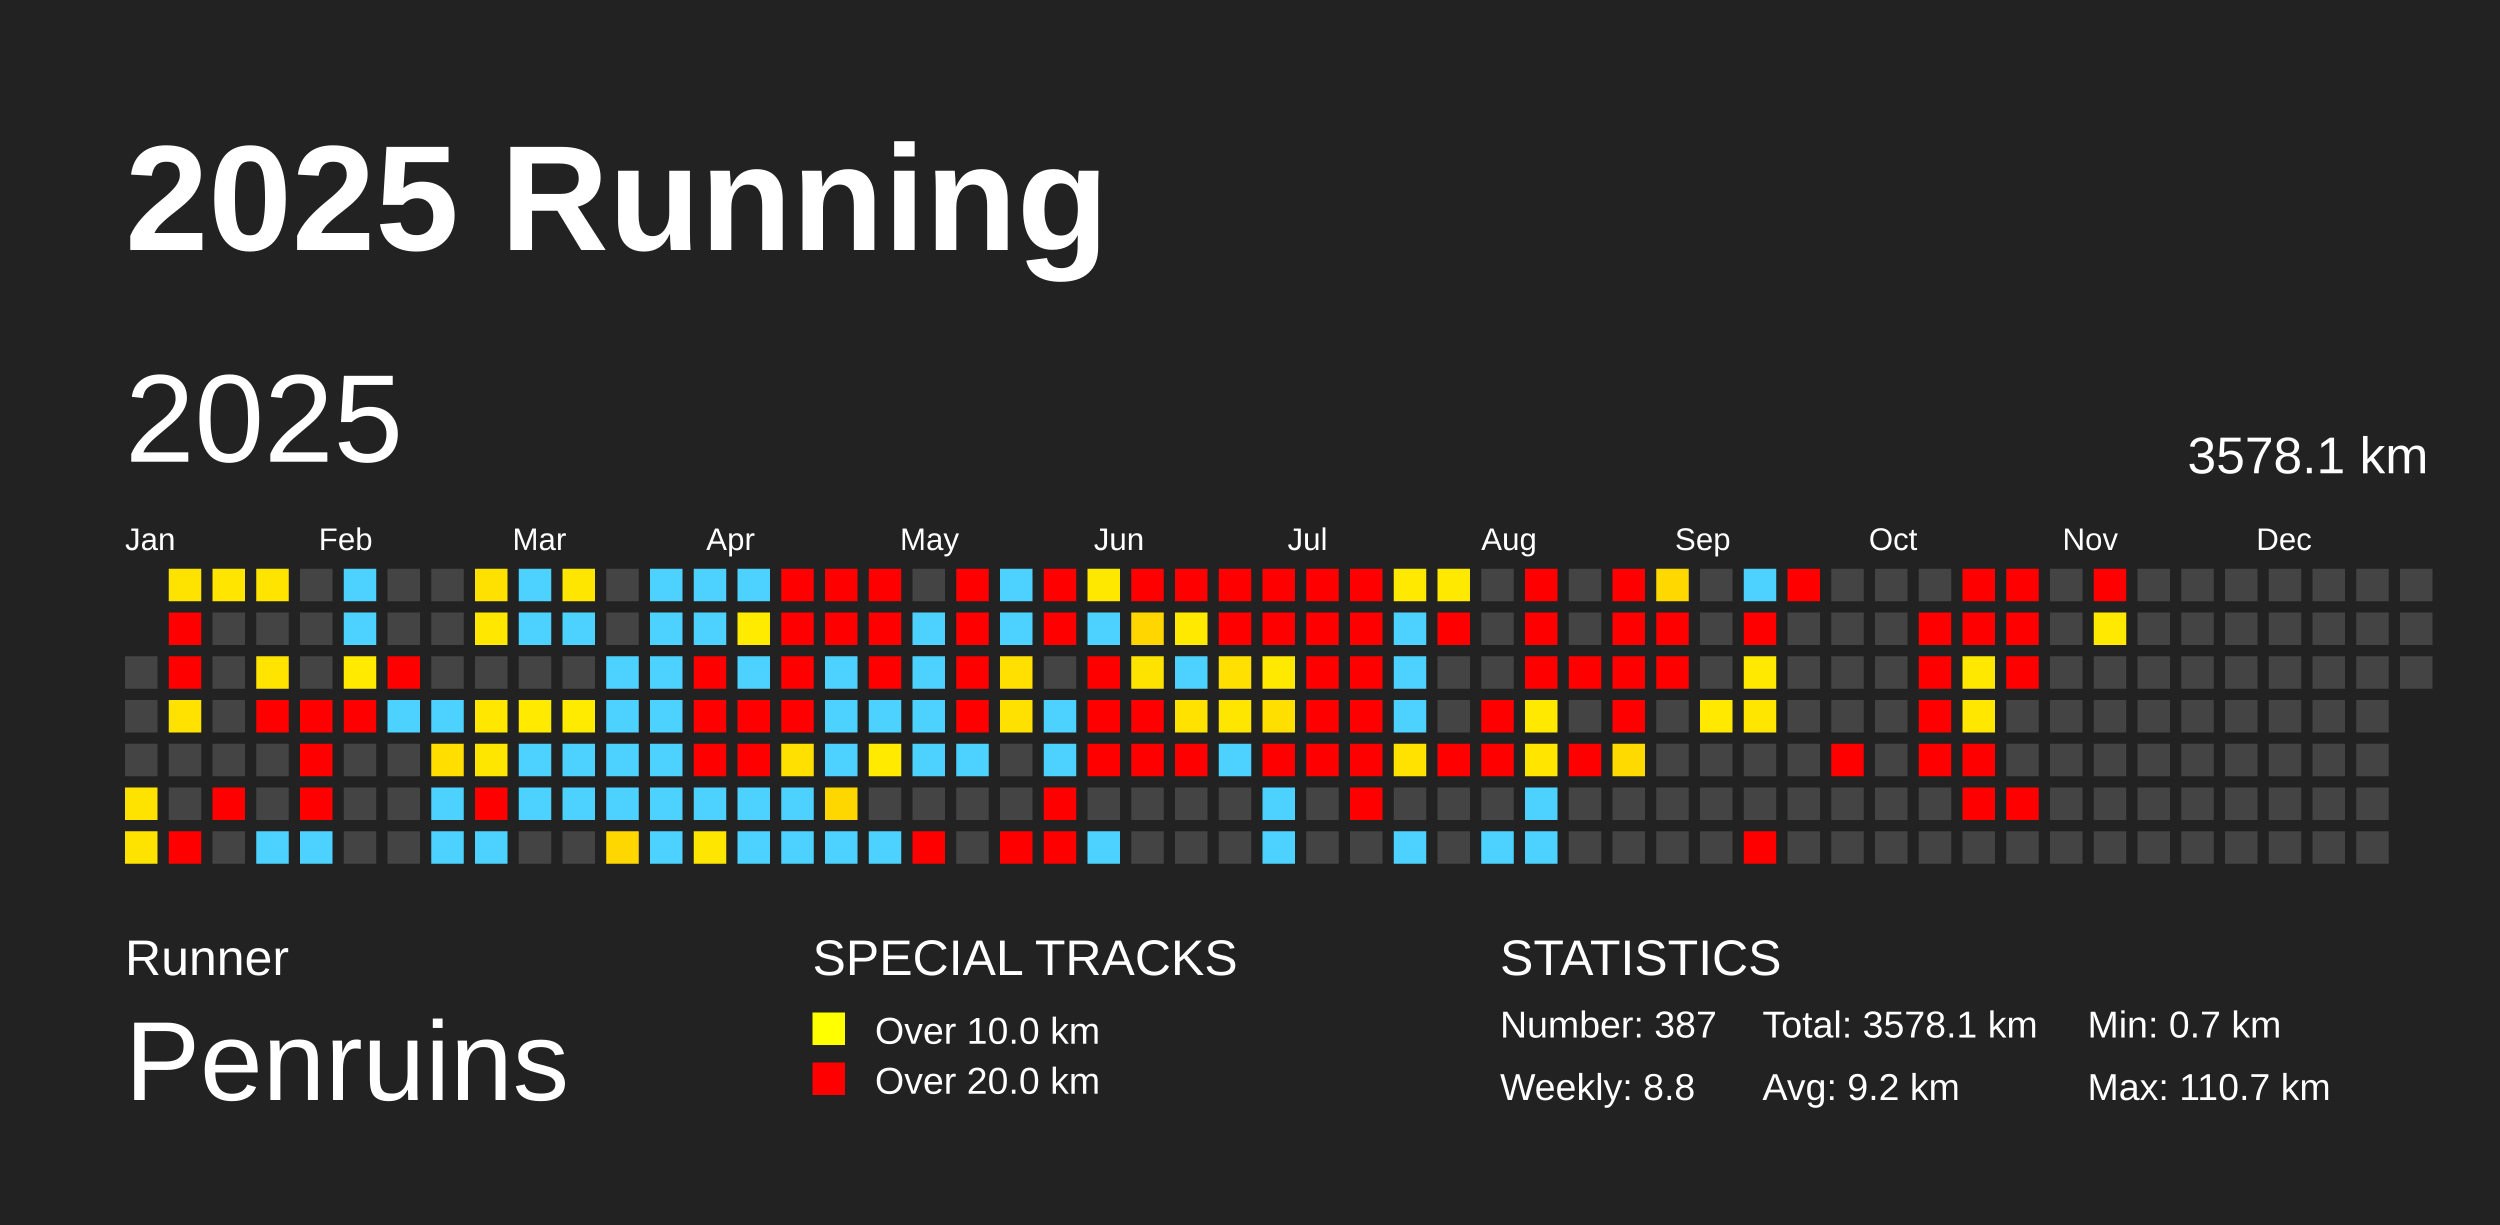
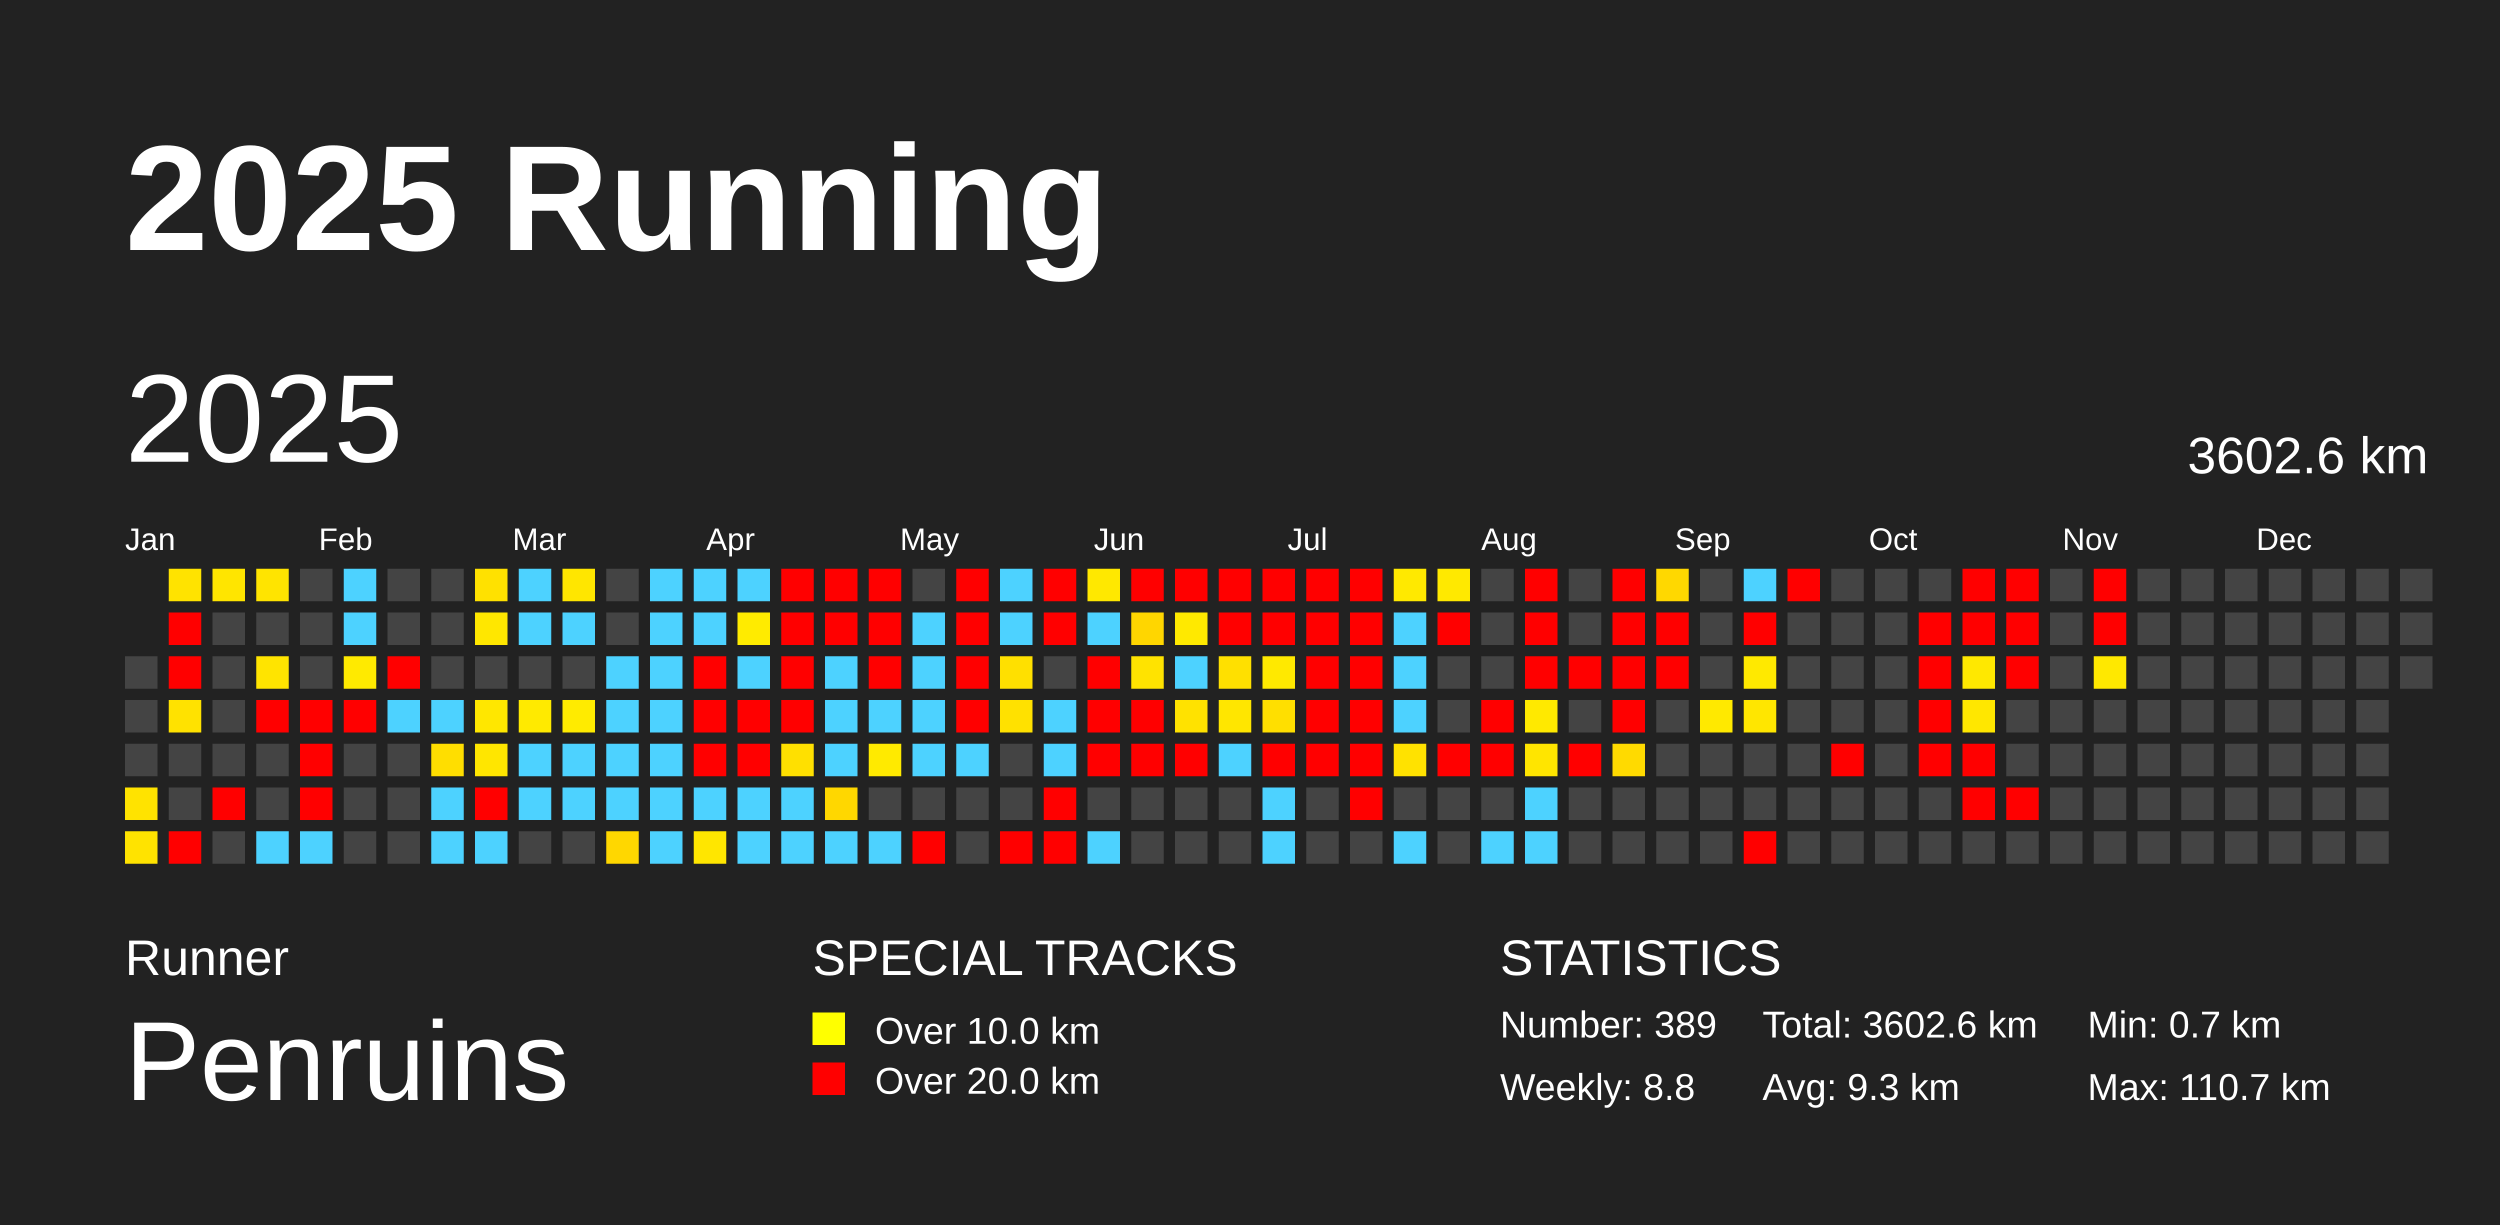
<svg xmlns="http://www.w3.org/2000/svg" baseProfile="full" height="98mm" version="1.1" viewBox="0,0,200,98" width="200mm">
  <defs />
  <rect fill="#222222" height="98" width="200" x="0" y="0" />
  <text fill="#FFFFFF" style="font-size:12px; font-family:Arial; font-weight:bold;" x="10" y="20">2025 Running</text>
  <text fill="#FFFFFF" style="font-size:4px; font-family:Arial" x="10" y="78">Runner</text>
  <text fill="#FFFFFF" style="font-size:9px; font-family:Arial" x="10" y="88">Penruins</text>
  <text fill="#FFFFFF" style="font-size:4px; font-family:Arial" x="65" y="78">SPECIAL TRACKS</text>
  <rect fill="yellow" height="2.6" width="2.6" x="65" y="81" />
  <text fill="#FFFFFF" style="font-size:3px; font-family:Arial" x="70" y="83.5">Over 10.0 km</text>
  <rect fill="red" height="2.6" width="2.6" x="65" y="85" />
  <text fill="#FFFFFF" style="font-size:3px; font-family:Arial" x="70" y="87.5">Over 20.0 km</text>
  <text fill="#FFFFFF" style="font-size:4px; font-family:Arial" x="120" y="78">STATISTICS</text>
-   <text fill="#FFFFFF" style="font-size:3px; font-family:Arial" x="120" y="83">Number: 387</text>
+   <text fill="#FFFFFF" style="font-size:3px; font-family:Arial" x="120" y="83">Number: 389</text>
  <text fill="#FFFFFF" style="font-size:3px; font-family:Arial" x="120" y="88">Weekly: 8.8</text>
-   <text fill="#FFFFFF" style="font-size:3px; font-family:Arial" x="141" y="83">Total: 3578.1 km</text>
-   <text fill="#FFFFFF" style="font-size:3px; font-family:Arial" x="141" y="88">Avg: 9.2 km</text>
+   <text fill="#FFFFFF" style="font-size:3px; font-family:Arial" x="141" y="83">Total: 3602.6 km</text>
+   <text fill="#FFFFFF" style="font-size:3px; font-family:Arial" x="141" y="88">Avg: 9.3 km</text>
  <text fill="#FFFFFF" style="font-size:3px; font-family:Arial" x="167" y="83">Min: 0.7 km</text>
  <text fill="#FFFFFF" style="font-size:3px; font-family:Arial" x="167" y="88">Max: 110.7 km</text>
  <text dominant-baseline="hanging" fill="#FFFFFF" style="font-size:10.0px; font-family:Arial;" x="10" y="30">2025</text>
-   <text dominant-baseline="hanging" fill="#FFFFFF" style="font-size:4.125px; font-family:Arial;" x="175" y="35">3578.1 km</text>
+   <text dominant-baseline="hanging" fill="#FFFFFF" style="font-size:4.125px; font-family:Arial;" x="175" y="35">3602.6 km</text>
  <text fill="#FFFFFF" style="font-size:2.5px; font-family:Arial" x="10.0" y="44">Jan</text>
  <text fill="#FFFFFF" style="font-size:2.5px; font-family:Arial" x="25.5" y="44">Feb</text>
  <text fill="#FFFFFF" style="font-size:2.5px; font-family:Arial" x="41.0" y="44">Mar</text>
  <text fill="#FFFFFF" style="font-size:2.5px; font-family:Arial" x="56.5" y="44">Apr</text>
  <text fill="#FFFFFF" style="font-size:2.5px; font-family:Arial" x="72.0" y="44">May</text>
  <text fill="#FFFFFF" style="font-size:2.5px; font-family:Arial" x="87.5" y="44">Jun</text>
  <text fill="#FFFFFF" style="font-size:2.5px; font-family:Arial" x="103.0" y="44">Jul</text>
  <text fill="#FFFFFF" style="font-size:2.5px; font-family:Arial" x="118.5" y="44">Aug</text>
  <text fill="#FFFFFF" style="font-size:2.5px; font-family:Arial" x="134.0" y="44">Sep</text>
  <text fill="#FFFFFF" style="font-size:2.5px; font-family:Arial" x="149.5" y="44">Oct</text>
  <text fill="#FFFFFF" style="font-size:2.5px; font-family:Arial" x="165.0" y="44">Nov</text>
  <text fill="#FFFFFF" style="font-size:2.5px; font-family:Arial" x="180.5" y="44">Dec</text>
  <rect fill="#444444" height="2.6" width="2.6" x="10.0" y="52.5" />
  <rect fill="#444444" height="2.6" width="2.6" x="10.0" y="56.0" />
  <rect fill="#444444" height="2.6" width="2.6" x="10.0" y="59.5" />
  <rect fill="#ffe300" height="2.6" width="2.6" x="10.0" y="63.0" />
  <rect fill="#ffe300" height="2.6" width="2.6" x="10.0" y="66.5" />
  <rect fill="#ffe300" height="2.6" width="2.6" x="13.5" y="45.5" />
  <rect fill="red" height="2.6" width="2.6" x="13.5" y="49.0" />
  <rect fill="red" height="2.6" width="2.6" x="13.5" y="52.5" />
  <rect fill="#ffe200" height="2.6" width="2.6" x="13.5" y="56.0" />
  <rect fill="#444444" height="2.6" width="2.6" x="13.5" y="59.5" />
  <rect fill="#444444" height="2.6" width="2.6" x="13.5" y="63.0" />
  <rect fill="red" height="2.6" width="2.6" x="13.5" y="66.5" />
  <rect fill="#ffe500" height="2.6" width="2.6" x="17.0" y="45.5" />
  <rect fill="#444444" height="2.6" width="2.6" x="17.0" y="49.0" />
  <rect fill="#444444" height="2.6" width="2.6" x="17.0" y="52.5" />
  <rect fill="#444444" height="2.6" width="2.6" x="17.0" y="56.0" />
  <rect fill="#444444" height="2.6" width="2.6" x="17.0" y="59.5" />
  <rect fill="red" height="2.6" width="2.6" x="17.0" y="63.0" />
  <rect fill="#444444" height="2.6" width="2.6" x="17.0" y="66.5" />
  <rect fill="#ffe400" height="2.6" width="2.6" x="20.5" y="45.5" />
  <rect fill="#444444" height="2.6" width="2.6" x="20.5" y="49.0" />
  <rect fill="#ffe400" height="2.6" width="2.6" x="20.5" y="52.5" />
  <rect fill="red" height="2.6" width="2.6" x="20.5" y="56.0" />
  <rect fill="#444444" height="2.6" width="2.6" x="20.5" y="59.5" />
  <rect fill="#444444" height="2.6" width="2.6" x="20.5" y="63.0" />
  <rect fill="#4dd2ff" height="2.6" width="2.6" x="20.5" y="66.5" />
  <rect fill="#444444" height="2.6" width="2.6" x="24.0" y="45.5" />
  <rect fill="#444444" height="2.6" width="2.6" x="24.0" y="49.0" />
  <rect fill="#444444" height="2.6" width="2.6" x="24.0" y="52.5" />
  <rect fill="red" height="2.6" width="2.6" x="24.0" y="56.0" />
  <rect fill="red" height="2.6" width="2.6" x="24.0" y="59.5" />
  <rect fill="red" height="2.6" width="2.6" x="24.0" y="63.0" />
  <rect fill="#4dd2ff" height="2.6" width="2.6" x="24.0" y="66.5" />
  <rect fill="#4dd2ff" height="2.6" width="2.6" x="27.5" y="45.5" />
  <rect fill="#4dd2ff" height="2.6" width="2.6" x="27.5" y="49.0" />
  <rect fill="#ffea00" height="2.6" width="2.6" x="27.5" y="52.5" />
  <rect fill="red" height="2.6" width="2.6" x="27.5" y="56.0" />
  <rect fill="#444444" height="2.6" width="2.6" x="27.5" y="59.5" />
  <rect fill="#444444" height="2.6" width="2.6" x="27.5" y="63.0" />
  <rect fill="#444444" height="2.6" width="2.6" x="27.5" y="66.5" />
  <rect fill="#444444" height="2.6" width="2.6" x="31.0" y="45.5" />
  <rect fill="#444444" height="2.6" width="2.6" x="31.0" y="49.0" />
  <rect fill="red" height="2.6" width="2.6" x="31.0" y="52.5" />
  <rect fill="#4dd2ff" height="2.6" width="2.6" x="31.0" y="56.0" />
  <rect fill="#444444" height="2.6" width="2.6" x="31.0" y="59.5" />
  <rect fill="#444444" height="2.6" width="2.6" x="31.0" y="63.0" />
  <rect fill="#444444" height="2.6" width="2.6" x="31.0" y="66.5" />
  <rect fill="#444444" height="2.6" width="2.6" x="34.5" y="45.5" />
  <rect fill="#444444" height="2.6" width="2.6" x="34.5" y="49.0" />
  <rect fill="#444444" height="2.6" width="2.6" x="34.5" y="52.5" />
  <rect fill="#4dd2ff" height="2.6" width="2.6" x="34.5" y="56.0" />
  <rect fill="#ffde00" height="2.6" width="2.6" x="34.5" y="59.5" />
  <rect fill="#4dd2ff" height="2.6" width="2.6" x="34.5" y="63.0" />
  <rect fill="#4dd2ff" height="2.6" width="2.6" x="34.5" y="66.5" />
  <rect fill="#ffe100" height="2.6" width="2.6" x="38.0" y="45.5" />
  <rect fill="#ffe700" height="2.6" width="2.6" x="38.0" y="49.0" />
  <rect fill="#444444" height="2.6" width="2.6" x="38.0" y="52.5" />
  <rect fill="#ffe700" height="2.6" width="2.6" x="38.0" y="56.0" />
  <rect fill="#ffe600" height="2.6" width="2.6" x="38.0" y="59.5" />
  <rect fill="red" height="2.6" width="2.6" x="38.0" y="63.0" />
  <rect fill="#4dd2ff" height="2.6" width="2.6" x="38.0" y="66.5" />
  <rect fill="#4dd2ff" height="2.6" width="2.6" x="41.5" y="45.5" />
  <rect fill="#4dd2ff" height="2.6" width="2.6" x="41.5" y="49.0" />
  <rect fill="#444444" height="2.6" width="2.6" x="41.5" y="52.5" />
  <rect fill="#ffea00" height="2.6" width="2.6" x="41.5" y="56.0" />
  <rect fill="#4dd2ff" height="2.6" width="2.6" x="41.5" y="59.5" />
  <rect fill="#4dd2ff" height="2.6" width="2.6" x="41.5" y="63.0" />
  <rect fill="#444444" height="2.6" width="2.6" x="41.5" y="66.5" />
  <rect fill="#ffe600" height="2.6" width="2.6" x="45.0" y="45.5" />
  <rect fill="#4dd2ff" height="2.6" width="2.6" x="45.0" y="49.0" />
  <rect fill="#444444" height="2.6" width="2.6" x="45.0" y="52.5" />
  <rect fill="#ffeb00" height="2.6" width="2.6" x="45.0" y="56.0" />
  <rect fill="#4dd2ff" height="2.6" width="2.6" x="45.0" y="59.5" />
  <rect fill="#4dd2ff" height="2.6" width="2.6" x="45.0" y="63.0" />
  <rect fill="#444444" height="2.6" width="2.6" x="45.0" y="66.5" />
  <rect fill="#444444" height="2.6" width="2.6" x="48.5" y="45.5" />
  <rect fill="#444444" height="2.6" width="2.6" x="48.5" y="49.0" />
  <rect fill="#4dd2ff" height="2.6" width="2.6" x="48.5" y="52.5" />
  <rect fill="#4dd2ff" height="2.6" width="2.6" x="48.5" y="56.0" />
  <rect fill="#4dd2ff" height="2.6" width="2.6" x="48.5" y="59.5" />
  <rect fill="#4dd2ff" height="2.6" width="2.6" x="48.5" y="63.0" />
  <rect fill="#ffd700" height="2.6" width="2.6" x="48.5" y="66.5" />
  <rect fill="#4dd2ff" height="2.6" width="2.6" x="52.0" y="45.5" />
  <rect fill="#4dd2ff" height="2.6" width="2.6" x="52.0" y="49.0" />
  <rect fill="#4dd2ff" height="2.6" width="2.6" x="52.0" y="52.5" />
  <rect fill="#4dd2ff" height="2.6" width="2.6" x="52.0" y="56.0" />
  <rect fill="#4dd2ff" height="2.6" width="2.6" x="52.0" y="59.5" />
  <rect fill="#4dd2ff" height="2.6" width="2.6" x="52.0" y="63.0" />
  <rect fill="#4dd2ff" height="2.6" width="2.6" x="52.0" y="66.5" />
  <rect fill="#4dd2ff" height="2.6" width="2.6" x="55.5" y="45.5" />
  <rect fill="#4dd2ff" height="2.6" width="2.6" x="55.5" y="49.0" />
  <rect fill="red" height="2.6" width="2.6" x="55.5" y="52.5" />
  <rect fill="red" height="2.6" width="2.6" x="55.5" y="56.0" />
  <rect fill="red" height="2.6" width="2.6" x="55.5" y="59.5" />
  <rect fill="#4dd2ff" height="2.6" width="2.6" x="55.5" y="63.0" />
  <rect fill="#ffe600" height="2.6" width="2.6" x="55.5" y="66.5" />
  <rect fill="#4dd2ff" height="2.6" width="2.6" x="59.0" y="45.5" />
  <rect fill="#ffeb00" height="2.6" width="2.6" x="59.0" y="49.0" />
  <rect fill="#4dd2ff" height="2.6" width="2.6" x="59.0" y="52.5" />
  <rect fill="red" height="2.6" width="2.6" x="59.0" y="56.0" />
  <rect fill="red" height="2.6" width="2.6" x="59.0" y="59.5" />
  <rect fill="#4dd2ff" height="2.6" width="2.6" x="59.0" y="63.0" />
  <rect fill="#4dd2ff" height="2.6" width="2.6" x="59.0" y="66.5" />
  <rect fill="red" height="2.6" width="2.6" x="62.5" y="45.5" />
  <rect fill="red" height="2.6" width="2.6" x="62.5" y="49.0" />
  <rect fill="red" height="2.6" width="2.6" x="62.5" y="52.5" />
  <rect fill="red" height="2.6" width="2.6" x="62.5" y="56.0" />
  <rect fill="#ffe000" height="2.6" width="2.6" x="62.5" y="59.5" />
  <rect fill="#4dd2ff" height="2.6" width="2.6" x="62.5" y="63.0" />
  <rect fill="#4dd2ff" height="2.6" width="2.6" x="62.5" y="66.5" />
  <rect fill="red" height="2.6" width="2.6" x="66.0" y="45.5" />
  <rect fill="red" height="2.6" width="2.6" x="66.0" y="49.0" />
  <rect fill="#4dd2ff" height="2.6" width="2.6" x="66.0" y="52.5" />
  <rect fill="#4dd2ff" height="2.6" width="2.6" x="66.0" y="56.0" />
  <rect fill="#4dd2ff" height="2.6" width="2.6" x="66.0" y="59.5" />
  <rect fill="#ffd700" height="2.6" width="2.6" x="66.0" y="63.0" />
  <rect fill="#4dd2ff" height="2.6" width="2.6" x="66.0" y="66.5" />
  <rect fill="red" height="2.6" width="2.6" x="69.5" y="45.5" />
  <rect fill="red" height="2.6" width="2.6" x="69.5" y="49.0" />
  <rect fill="red" height="2.6" width="2.6" x="69.5" y="52.5" />
  <rect fill="#4dd2ff" height="2.6" width="2.6" x="69.5" y="56.0" />
  <rect fill="#ffea00" height="2.6" width="2.6" x="69.5" y="59.5" />
  <rect fill="#444444" height="2.6" width="2.6" x="69.5" y="63.0" />
  <rect fill="#4dd2ff" height="2.6" width="2.6" x="69.5" y="66.5" />
  <rect fill="#444444" height="2.6" width="2.6" x="73.0" y="45.5" />
  <rect fill="#4dd2ff" height="2.6" width="2.6" x="73.0" y="49.0" />
  <rect fill="#4dd2ff" height="2.6" width="2.6" x="73.0" y="52.5" />
  <rect fill="#4dd2ff" height="2.6" width="2.6" x="73.0" y="56.0" />
  <rect fill="#4dd2ff" height="2.6" width="2.6" x="73.0" y="59.5" />
  <rect fill="#444444" height="2.6" width="2.6" x="73.0" y="63.0" />
  <rect fill="red" height="2.6" width="2.6" x="73.0" y="66.5" />
  <rect fill="red" height="2.6" width="2.6" x="76.5" y="45.5" />
  <rect fill="red" height="2.6" width="2.6" x="76.5" y="49.0" />
  <rect fill="red" height="2.6" width="2.6" x="76.5" y="52.5" />
  <rect fill="red" height="2.6" width="2.6" x="76.5" y="56.0" />
  <rect fill="#4dd2ff" height="2.6" width="2.6" x="76.5" y="59.5" />
  <rect fill="#444444" height="2.6" width="2.6" x="76.5" y="63.0" />
  <rect fill="#444444" height="2.6" width="2.6" x="76.5" y="66.5" />
  <rect fill="#4dd2ff" height="2.6" width="2.6" x="80.0" y="45.5" />
  <rect fill="#4dd2ff" height="2.6" width="2.6" x="80.0" y="49.0" />
  <rect fill="#ffe000" height="2.6" width="2.6" x="80.0" y="52.5" />
  <rect fill="#ffe100" height="2.6" width="2.6" x="80.0" y="56.0" />
  <rect fill="#444444" height="2.6" width="2.6" x="80.0" y="59.5" />
  <rect fill="#444444" height="2.6" width="2.6" x="80.0" y="63.0" />
  <rect fill="red" height="2.6" width="2.6" x="80.0" y="66.5" />
  <rect fill="red" height="2.6" width="2.6" x="83.5" y="45.5" />
  <rect fill="red" height="2.6" width="2.6" x="83.5" y="49.0" />
  <rect fill="#444444" height="2.6" width="2.6" x="83.5" y="52.5" />
  <rect fill="#4dd2ff" height="2.6" width="2.6" x="83.5" y="56.0" />
  <rect fill="#4dd2ff" height="2.6" width="2.6" x="83.5" y="59.5" />
  <rect fill="red" height="2.6" width="2.6" x="83.5" y="63.0" />
  <rect fill="red" height="2.6" width="2.6" x="83.5" y="66.5" />
  <rect fill="#ffe800" height="2.6" width="2.6" x="87.0" y="45.5" />
  <rect fill="#4dd2ff" height="2.6" width="2.6" x="87.0" y="49.0" />
  <rect fill="red" height="2.6" width="2.6" x="87.0" y="52.5" />
  <rect fill="red" height="2.6" width="2.6" x="87.0" y="56.0" />
  <rect fill="red" height="2.6" width="2.6" x="87.0" y="59.5" />
  <rect fill="#444444" height="2.6" width="2.6" x="87.0" y="63.0" />
  <rect fill="#4dd2ff" height="2.6" width="2.6" x="87.0" y="66.5" />
  <rect fill="red" height="2.6" width="2.6" x="90.5" y="45.5" />
  <rect fill="#ffd600" height="2.6" width="2.6" x="90.5" y="49.0" />
  <rect fill="#ffe300" height="2.6" width="2.6" x="90.5" y="52.5" />
  <rect fill="red" height="2.6" width="2.6" x="90.5" y="56.0" />
  <rect fill="red" height="2.6" width="2.6" x="90.5" y="59.5" />
  <rect fill="#444444" height="2.6" width="2.6" x="90.5" y="63.0" />
  <rect fill="#444444" height="2.6" width="2.6" x="90.5" y="66.5" />
  <rect fill="red" height="2.6" width="2.6" x="94.0" y="45.5" />
  <rect fill="#ffe900" height="2.6" width="2.6" x="94.0" y="49.0" />
  <rect fill="#4dd2ff" height="2.6" width="2.6" x="94.0" y="52.5" />
  <rect fill="#ffe200" height="2.6" width="2.6" x="94.0" y="56.0" />
  <rect fill="red" height="2.6" width="2.6" x="94.0" y="59.5" />
  <rect fill="#444444" height="2.6" width="2.6" x="94.0" y="63.0" />
  <rect fill="#444444" height="2.6" width="2.6" x="94.0" y="66.5" />
  <rect fill="red" height="2.6" width="2.6" x="97.5" y="45.5" />
  <rect fill="red" height="2.6" width="2.6" x="97.5" y="49.0" />
  <rect fill="#ffe000" height="2.6" width="2.6" x="97.5" y="52.5" />
  <rect fill="#ffe600" height="2.6" width="2.6" x="97.5" y="56.0" />
  <rect fill="#4dd2ff" height="2.6" width="2.6" x="97.5" y="59.5" />
  <rect fill="#444444" height="2.6" width="2.6" x="97.5" y="63.0" />
  <rect fill="#444444" height="2.6" width="2.6" x="97.5" y="66.5" />
  <rect fill="red" height="2.6" width="2.6" x="101.0" y="45.5" />
  <rect fill="red" height="2.6" width="2.6" x="101.0" y="49.0" />
  <rect fill="#ffe900" height="2.6" width="2.6" x="101.0" y="52.5" />
  <rect fill="#ffdf00" height="2.6" width="2.6" x="101.0" y="56.0" />
  <rect fill="red" height="2.6" width="2.6" x="101.0" y="59.5" />
  <rect fill="#4dd2ff" height="2.6" width="2.6" x="101.0" y="63.0" />
  <rect fill="#4dd2ff" height="2.6" width="2.6" x="101.0" y="66.5" />
  <rect fill="red" height="2.6" width="2.6" x="104.5" y="45.5" />
  <rect fill="red" height="2.6" width="2.6" x="104.5" y="49.0" />
  <rect fill="red" height="2.6" width="2.6" x="104.5" y="52.5" />
  <rect fill="red" height="2.6" width="2.6" x="104.5" y="56.0" />
  <rect fill="red" height="2.6" width="2.6" x="104.5" y="59.5" />
  <rect fill="#444444" height="2.6" width="2.6" x="104.5" y="63.0" />
  <rect fill="#444444" height="2.6" width="2.6" x="104.5" y="66.5" />
  <rect fill="red" height="2.6" width="2.6" x="108.0" y="45.5" />
  <rect fill="red" height="2.6" width="2.6" x="108.0" y="49.0" />
  <rect fill="red" height="2.6" width="2.6" x="108.0" y="52.5" />
  <rect fill="red" height="2.6" width="2.6" x="108.0" y="56.0" />
  <rect fill="red" height="2.6" width="2.6" x="108.0" y="59.5" />
  <rect fill="red" height="2.6" width="2.6" x="108.0" y="63.0" />
  <rect fill="#444444" height="2.6" width="2.6" x="108.0" y="66.5" />
  <rect fill="#ffe900" height="2.6" width="2.6" x="111.5" y="45.5" />
  <rect fill="#4dd2ff" height="2.6" width="2.6" x="111.5" y="49.0" />
  <rect fill="#4dd2ff" height="2.6" width="2.6" x="111.5" y="52.5" />
  <rect fill="#4dd2ff" height="2.6" width="2.6" x="111.5" y="56.0" />
  <rect fill="#ffe200" height="2.6" width="2.6" x="111.5" y="59.5" />
  <rect fill="#444444" height="2.6" width="2.6" x="111.5" y="63.0" />
  <rect fill="#4dd2ff" height="2.6" width="2.6" x="111.5" y="66.5" />
  <rect fill="#ffe900" height="2.6" width="2.6" x="115.0" y="45.5" />
  <rect fill="red" height="2.6" width="2.6" x="115.0" y="49.0" />
  <rect fill="#444444" height="2.6" width="2.6" x="115.0" y="52.5" />
  <rect fill="#444444" height="2.6" width="2.6" x="115.0" y="56.0" />
  <rect fill="red" height="2.6" width="2.6" x="115.0" y="59.5" />
  <rect fill="#444444" height="2.6" width="2.6" x="115.0" y="63.0" />
  <rect fill="#444444" height="2.6" width="2.6" x="115.0" y="66.5" />
  <rect fill="#444444" height="2.6" width="2.6" x="118.5" y="45.5" />
  <rect fill="#444444" height="2.6" width="2.6" x="118.5" y="49.0" />
  <rect fill="#444444" height="2.6" width="2.6" x="118.5" y="52.5" />
  <rect fill="red" height="2.6" width="2.6" x="118.5" y="56.0" />
  <rect fill="red" height="2.6" width="2.6" x="118.5" y="59.5" />
  <rect fill="#444444" height="2.6" width="2.6" x="118.5" y="63.0" />
  <rect fill="#4dd2ff" height="2.6" width="2.6" x="118.5" y="66.5" />
  <rect fill="red" height="2.6" width="2.6" x="122.0" y="45.5" />
  <rect fill="red" height="2.6" width="2.6" x="122.0" y="49.0" />
  <rect fill="red" height="2.6" width="2.6" x="122.0" y="52.5" />
  <rect fill="#ffe900" height="2.6" width="2.6" x="122.0" y="56.0" />
  <rect fill="#ffe500" height="2.6" width="2.6" x="122.0" y="59.5" />
  <rect fill="#4dd2ff" height="2.6" width="2.6" x="122.0" y="63.0" />
  <rect fill="#4dd2ff" height="2.6" width="2.6" x="122.0" y="66.5" />
  <rect fill="#444444" height="2.6" width="2.6" x="125.5" y="45.5" />
  <rect fill="#444444" height="2.6" width="2.6" x="125.5" y="49.0" />
  <rect fill="red" height="2.6" width="2.6" x="125.5" y="52.5" />
  <rect fill="#444444" height="2.6" width="2.6" x="125.5" y="56.0" />
  <rect fill="red" height="2.6" width="2.6" x="125.5" y="59.5" />
  <rect fill="#444444" height="2.6" width="2.6" x="125.5" y="63.0" />
  <rect fill="#444444" height="2.6" width="2.6" x="125.5" y="66.5" />
  <rect fill="red" height="2.6" width="2.6" x="129.0" y="45.5" />
  <rect fill="red" height="2.6" width="2.6" x="129.0" y="49.0" />
  <rect fill="red" height="2.6" width="2.6" x="129.0" y="52.5" />
  <rect fill="red" height="2.6" width="2.6" x="129.0" y="56.0" />
  <rect fill="#ffda00" height="2.6" width="2.6" x="129.0" y="59.5" />
  <rect fill="#444444" height="2.6" width="2.6" x="129.0" y="63.0" />
  <rect fill="#444444" height="2.6" width="2.6" x="129.0" y="66.5" />
  <rect fill="#ffd800" height="2.6" width="2.6" x="132.5" y="45.5" />
  <rect fill="red" height="2.6" width="2.6" x="132.5" y="49.0" />
  <rect fill="red" height="2.6" width="2.6" x="132.5" y="52.5" />
  <rect fill="#444444" height="2.6" width="2.6" x="132.5" y="56.0" />
  <rect fill="#444444" height="2.6" width="2.6" x="132.5" y="59.5" />
  <rect fill="#444444" height="2.6" width="2.6" x="132.5" y="63.0" />
  <rect fill="#444444" height="2.6" width="2.6" x="132.5" y="66.5" />
  <rect fill="#444444" height="2.6" width="2.6" x="136.0" y="45.5" />
  <rect fill="#444444" height="2.6" width="2.6" x="136.0" y="49.0" />
  <rect fill="#444444" height="2.6" width="2.6" x="136.0" y="52.5" />
  <rect fill="#ffe900" height="2.6" width="2.6" x="136.0" y="56.0" />
  <rect fill="#444444" height="2.6" width="2.6" x="136.0" y="59.5" />
  <rect fill="#444444" height="2.6" width="2.6" x="136.0" y="63.0" />
  <rect fill="#444444" height="2.6" width="2.6" x="136.0" y="66.5" />
  <rect fill="#4dd2ff" height="2.6" width="2.6" x="139.5" y="45.5" />
  <rect fill="red" height="2.6" width="2.6" x="139.5" y="49.0" />
  <rect fill="#ffe900" height="2.6" width="2.6" x="139.5" y="52.5" />
  <rect fill="#ffe600" height="2.6" width="2.6" x="139.5" y="56.0" />
  <rect fill="#444444" height="2.6" width="2.6" x="139.5" y="59.5" />
  <rect fill="#444444" height="2.6" width="2.6" x="139.5" y="63.0" />
  <rect fill="red" height="2.6" width="2.6" x="139.5" y="66.5" />
  <rect fill="red" height="2.6" width="2.6" x="143.0" y="45.5" />
  <rect fill="#444444" height="2.6" width="2.6" x="143.0" y="49.0" />
  <rect fill="#444444" height="2.6" width="2.6" x="143.0" y="52.5" />
  <rect fill="#444444" height="2.6" width="2.6" x="143.0" y="56.0" />
  <rect fill="#444444" height="2.6" width="2.6" x="143.0" y="59.5" />
  <rect fill="#444444" height="2.6" width="2.6" x="143.0" y="63.0" />
  <rect fill="#444444" height="2.6" width="2.6" x="143.0" y="66.5" />
  <rect fill="#444444" height="2.6" width="2.6" x="146.5" y="45.5" />
  <rect fill="#444444" height="2.6" width="2.6" x="146.5" y="49.0" />
  <rect fill="#444444" height="2.6" width="2.6" x="146.5" y="52.5" />
  <rect fill="#444444" height="2.6" width="2.6" x="146.5" y="56.0" />
  <rect fill="red" height="2.6" width="2.6" x="146.5" y="59.5" />
  <rect fill="#444444" height="2.6" width="2.6" x="146.5" y="63.0" />
  <rect fill="#444444" height="2.6" width="2.6" x="146.5" y="66.5" />
  <rect fill="#444444" height="2.6" width="2.6" x="150.0" y="45.5" />
  <rect fill="#444444" height="2.6" width="2.6" x="150.0" y="49.0" />
  <rect fill="#444444" height="2.6" width="2.6" x="150.0" y="52.5" />
  <rect fill="#444444" height="2.6" width="2.6" x="150.0" y="56.0" />
  <rect fill="#444444" height="2.6" width="2.6" x="150.0" y="59.5" />
  <rect fill="#444444" height="2.6" width="2.6" x="150.0" y="63.0" />
  <rect fill="#444444" height="2.6" width="2.6" x="150.0" y="66.5" />
  <rect fill="#444444" height="2.6" width="2.6" x="153.5" y="45.5" />
  <rect fill="red" height="2.6" width="2.6" x="153.5" y="49.0" />
  <rect fill="red" height="2.6" width="2.6" x="153.5" y="52.5" />
  <rect fill="red" height="2.6" width="2.6" x="153.5" y="56.0" />
  <rect fill="red" height="2.6" width="2.6" x="153.5" y="59.5" />
  <rect fill="#444444" height="2.6" width="2.6" x="153.5" y="63.0" />
  <rect fill="#444444" height="2.6" width="2.6" x="153.5" y="66.5" />
  <rect fill="red" height="2.6" width="2.6" x="157.0" y="45.5" />
  <rect fill="red" height="2.6" width="2.6" x="157.0" y="49.0" />
  <rect fill="#ffe800" height="2.6" width="2.6" x="157.0" y="52.5" />
  <rect fill="#ffe700" height="2.6" width="2.6" x="157.0" y="56.0" />
  <rect fill="red" height="2.6" width="2.6" x="157.0" y="59.5" />
  <rect fill="red" height="2.6" width="2.6" x="157.0" y="63.0" />
  <rect fill="#444444" height="2.6" width="2.6" x="157.0" y="66.5" />
  <rect fill="red" height="2.6" width="2.6" x="160.5" y="45.5" />
  <rect fill="red" height="2.6" width="2.6" x="160.5" y="49.0" />
  <rect fill="red" height="2.6" width="2.6" x="160.5" y="52.5" />
  <rect fill="#444444" height="2.6" width="2.6" x="160.5" y="56.0" />
  <rect fill="#444444" height="2.6" width="2.6" x="160.5" y="59.5" />
  <rect fill="red" height="2.6" width="2.6" x="160.5" y="63.0" />
  <rect fill="#444444" height="2.6" width="2.6" x="160.5" y="66.5" />
  <rect fill="#444444" height="2.6" width="2.6" x="164.0" y="45.5" />
  <rect fill="#444444" height="2.6" width="2.6" x="164.0" y="49.0" />
  <rect fill="#444444" height="2.6" width="2.6" x="164.0" y="52.5" />
  <rect fill="#444444" height="2.6" width="2.6" x="164.0" y="56.0" />
  <rect fill="#444444" height="2.6" width="2.6" x="164.0" y="59.5" />
  <rect fill="#444444" height="2.6" width="2.6" x="164.0" y="63.0" />
  <rect fill="#444444" height="2.6" width="2.6" x="164.0" y="66.5" />
  <rect fill="red" height="2.6" width="2.6" x="167.5" y="45.5" />
-   <rect fill="#ffe900" height="2.6" width="2.6" x="167.5" y="49.0" />
-   <rect fill="#444444" height="2.6" width="2.6" x="167.5" y="52.5" />
+   <rect fill="red" height="2.6" width="2.6" x="167.5" y="49.0" />
+   <rect fill="#ffe800" height="2.6" width="2.6" x="167.5" y="52.5" />
  <rect fill="#444444" height="2.6" width="2.6" x="167.5" y="56.0" />
  <rect fill="#444444" height="2.6" width="2.6" x="167.5" y="59.5" />
  <rect fill="#444444" height="2.6" width="2.6" x="167.5" y="63.0" />
  <rect fill="#444444" height="2.6" width="2.6" x="167.5" y="66.5" />
  <rect fill="#444444" height="2.6" width="2.6" x="171.0" y="45.5" />
  <rect fill="#444444" height="2.6" width="2.6" x="171.0" y="49.0" />
  <rect fill="#444444" height="2.6" width="2.6" x="171.0" y="52.5" />
  <rect fill="#444444" height="2.6" width="2.6" x="171.0" y="56.0" />
  <rect fill="#444444" height="2.6" width="2.6" x="171.0" y="59.5" />
  <rect fill="#444444" height="2.6" width="2.6" x="171.0" y="63.0" />
  <rect fill="#444444" height="2.6" width="2.6" x="171.0" y="66.5" />
  <rect fill="#444444" height="2.6" width="2.6" x="174.5" y="45.5" />
  <rect fill="#444444" height="2.6" width="2.6" x="174.5" y="49.0" />
  <rect fill="#444444" height="2.6" width="2.6" x="174.5" y="52.5" />
  <rect fill="#444444" height="2.6" width="2.6" x="174.5" y="56.0" />
  <rect fill="#444444" height="2.6" width="2.6" x="174.5" y="59.5" />
  <rect fill="#444444" height="2.6" width="2.6" x="174.5" y="63.0" />
  <rect fill="#444444" height="2.6" width="2.6" x="174.5" y="66.5" />
  <rect fill="#444444" height="2.6" width="2.6" x="178.0" y="45.5" />
  <rect fill="#444444" height="2.6" width="2.6" x="178.0" y="49.0" />
  <rect fill="#444444" height="2.6" width="2.6" x="178.0" y="52.5" />
  <rect fill="#444444" height="2.6" width="2.6" x="178.0" y="56.0" />
  <rect fill="#444444" height="2.6" width="2.6" x="178.0" y="59.5" />
  <rect fill="#444444" height="2.6" width="2.6" x="178.0" y="63.0" />
  <rect fill="#444444" height="2.6" width="2.6" x="178.0" y="66.5" />
  <rect fill="#444444" height="2.6" width="2.6" x="181.5" y="45.5" />
  <rect fill="#444444" height="2.6" width="2.6" x="181.5" y="49.0" />
  <rect fill="#444444" height="2.6" width="2.6" x="181.5" y="52.5" />
  <rect fill="#444444" height="2.6" width="2.6" x="181.5" y="56.0" />
  <rect fill="#444444" height="2.6" width="2.6" x="181.5" y="59.5" />
  <rect fill="#444444" height="2.6" width="2.6" x="181.5" y="63.0" />
  <rect fill="#444444" height="2.6" width="2.6" x="181.5" y="66.5" />
  <rect fill="#444444" height="2.6" width="2.6" x="185.0" y="45.5" />
  <rect fill="#444444" height="2.6" width="2.6" x="185.0" y="49.0" />
  <rect fill="#444444" height="2.6" width="2.6" x="185.0" y="52.5" />
  <rect fill="#444444" height="2.6" width="2.6" x="185.0" y="56.0" />
  <rect fill="#444444" height="2.6" width="2.6" x="185.0" y="59.5" />
  <rect fill="#444444" height="2.6" width="2.6" x="185.0" y="63.0" />
  <rect fill="#444444" height="2.6" width="2.6" x="185.0" y="66.5" />
  <rect fill="#444444" height="2.6" width="2.6" x="188.5" y="45.5" />
  <rect fill="#444444" height="2.6" width="2.6" x="188.5" y="49.0" />
  <rect fill="#444444" height="2.6" width="2.6" x="188.5" y="52.5" />
  <rect fill="#444444" height="2.6" width="2.6" x="188.5" y="56.0" />
  <rect fill="#444444" height="2.6" width="2.6" x="188.5" y="59.5" />
  <rect fill="#444444" height="2.6" width="2.6" x="188.5" y="63.0" />
  <rect fill="#444444" height="2.6" width="2.6" x="188.5" y="66.5" />
  <rect fill="#444444" height="2.6" width="2.6" x="192.0" y="45.5" />
  <rect fill="#444444" height="2.6" width="2.6" x="192.0" y="49.0" />
  <rect fill="#444444" height="2.6" width="2.6" x="192.0" y="52.5" />
</svg>
